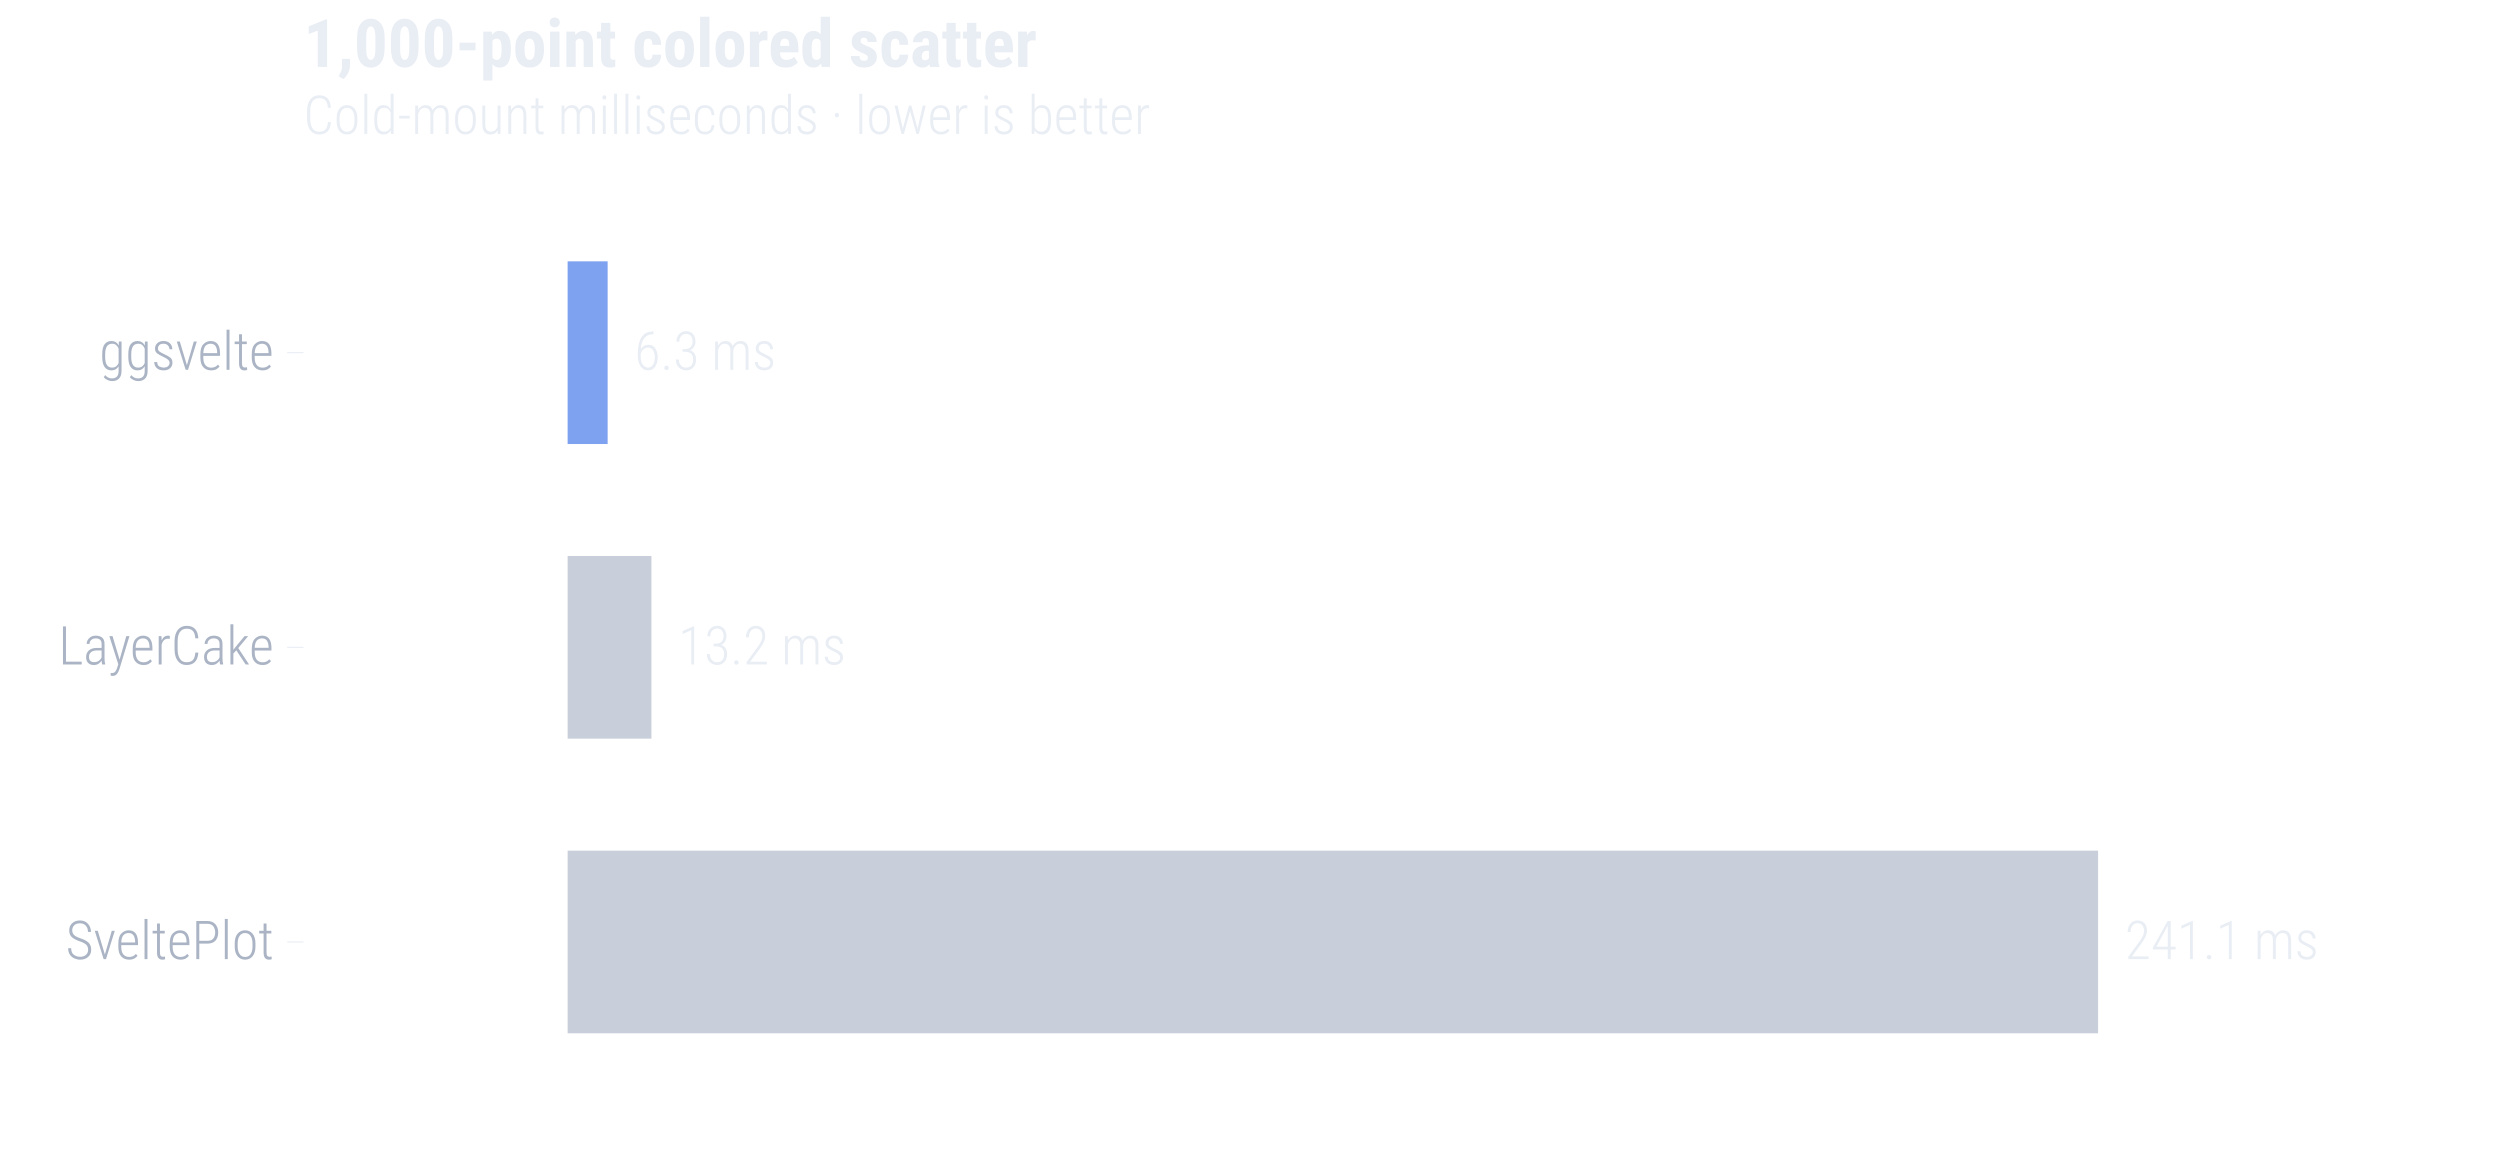
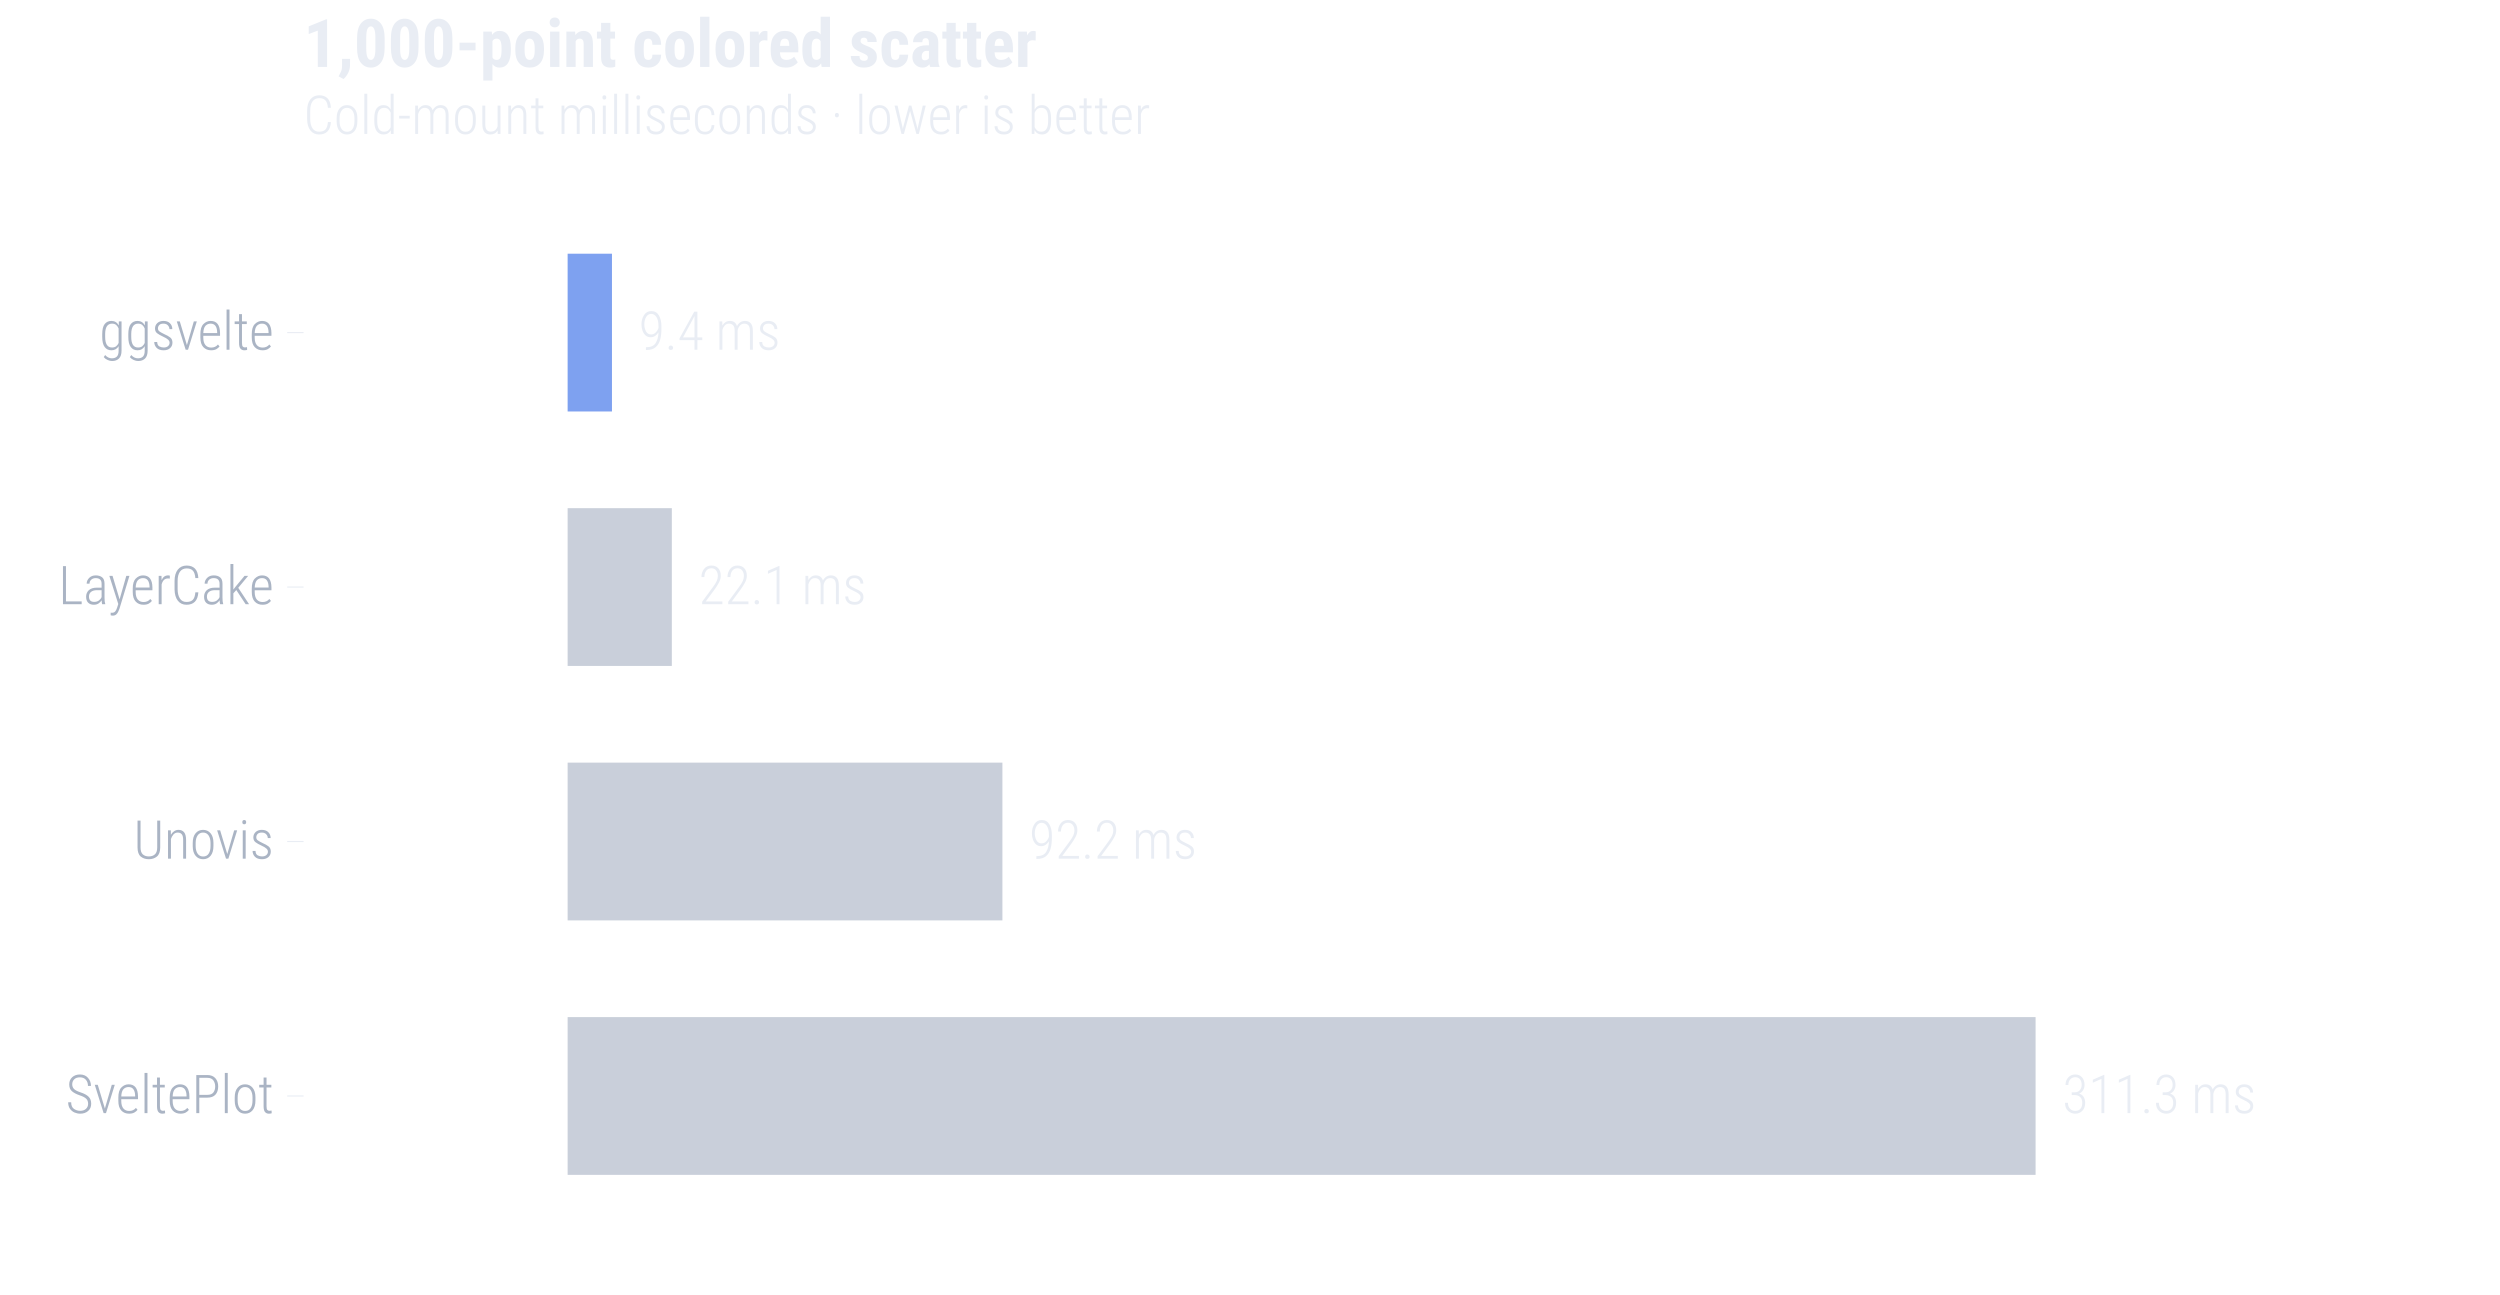
- <svg xmlns="http://www.w3.org/2000/svg" width="560" height="260" viewBox="0 0 560 260" role="img" aria-label="Bar chart of cold-mount time for a 1,000-point colored scatter: ggsvelte 6.3 ms, LayerCake 13.2 ms, SveltePlot 241.1 ms. Lower is better." class="gg-plot" font-family="&quot;Roboto Condensed&quot;, &quot;Arial Narrow&quot;, Arial, sans-serif" font-size="11" font-weight="300" text-rendering="optimizeLegibility" shape-rendering="geometricPrecision">
-   <rect class="gg-paper" width="560" height="260" fill="var(--gg-paper, transparent)" />
+ <svg xmlns="http://www.w3.org/2000/svg" width="560" height="290" viewBox="0 0 560 290" role="img" aria-label="Bar chart of cold-mount time for a 1,000-point colored scatter: ggsvelte 9.4 ms, LayerCake 22.1 ms, Unovis 92.2 ms, SveltePlot 311.3 ms. Lower is better." class="gg-plot" font-family="&quot;Roboto Condensed&quot;, &quot;Arial Narrow&quot;, Arial, sans-serif" font-size="11" font-weight="300" text-rendering="optimizeLegibility" shape-rendering="geometricPrecision">
+   <rect class="gg-paper" width="560" height="290" fill="var(--gg-paper, transparent)" />
  <text class="gg-title" x="68" y="15" font-size="15" font-weight="700" fill="var(--gg-ink, #e9edf4)">1,000-point colored scatter</text>
  <text class="gg-subtitle" x="68" y="30" font-size="12" font-weight="300" fill="var(--gg-ink, #e9edf4)">Cold-mount milliseconds · lower is better</text>
  <defs>
    <clipPath id="gg-clip-0">
-       <rect width="488" height="198" />
+       <rect width="488" height="228" />
    </clipPath>
  </defs>
  <g class="gg-panel" data-panel="0" transform="translate(68,46)">
-     <rect class="gg-panel-background" width="488" height="198" fill="var(--gg-panel, transparent)" />
+     <rect class="gg-panel-background" width="488" height="228" fill="var(--gg-panel, transparent)" />
    <g class="gg-grid" stroke="var(--gg-grid, transparent)" stroke-width="0.25" vector-effect="non-scaling-stroke">
-       <line x1="59.15" y1="0" x2="59.15" y2="198" />
-       <line x1="130.25" y1="0" x2="130.25" y2="198" />
-       <line x1="201.34" y1="0" x2="201.34" y2="198" />
-       <line x1="272.44" y1="0" x2="272.44" y2="198" />
-       <line x1="343.53" y1="0" x2="343.53" y2="198" />
-       <line x1="414.63" y1="0" x2="414.63" y2="198" />
-       <line x1="485.72" y1="0" x2="485.72" y2="198" />
-       <line x1="0" y1="165" x2="488" y2="165" />
-       <line x1="0" y1="99" x2="488" y2="99" />
-       <line x1="0" y1="33" x2="488" y2="33" />
+       <line x1="59.15" y1="0" x2="59.15" y2="228" />
+       <line x1="164.78" y1="0" x2="164.78" y2="228" />
+       <line x1="270.41" y1="0" x2="270.41" y2="228" />
+       <line x1="376.03" y1="0" x2="376.03" y2="228" />
+       <line x1="481.66" y1="0" x2="481.66" y2="228" />
+       <line x1="0" y1="199.5" x2="488" y2="199.5" />
+       <line x1="0" y1="142.5" x2="488" y2="142.5" />
+       <line x1="0" y1="85.5" x2="488" y2="85.5" />
+       <line x1="0" y1="28.5" x2="488" y2="28.5" />
    </g>
    <g class="gg-marks" clip-path="url(#gg-clip-0)">
      <g class="gg-batch gg-rects" data-layer="0">
-         <rect x="59.15" y="12.54" width="8.96" height="40.92" fill="#7ea1f0" />
-         <rect x="59.15" y="78.54" width="18.77" height="40.92" fill="#c9cfda" />
-         <rect x="59.15" y="144.54" width="342.82" height="40.92" fill="#c9cfda" />
+         <rect x="59.15" y="10.83" width="9.93" height="35.34" fill="#7ea1f0" />
+         <rect x="59.15" y="67.83" width="23.34" height="35.34" fill="#c9cfda" />
+         <rect x="59.15" y="124.83" width="97.39" height="35.34" fill="#c9cfda" />
+         <rect x="59.15" y="181.83" width="328.82" height="35.34" fill="#c9cfda" />
      </g>
      <g class="gg-batch gg-glyphs" data-layer="1" font-size="12" text-anchor="start">
-         <text x="74.11" y="33" dy="0.32em" fill="var(--gg-ink, #e9edf4)">6.3 ms</text>
-         <text x="83.92" y="99" dy="0.32em" fill="var(--gg-ink, #e9edf4)">13.2 ms</text>
-         <text x="407.97" y="165" dy="0.32em" fill="var(--gg-ink, #e9edf4)">241.1 ms</text>
+         <text x="75.08" y="28.5" dy="0.32em" fill="var(--gg-ink, #e9edf4)">9.4 ms</text>
+         <text x="88.5" y="85.5" dy="0.32em" fill="var(--gg-ink, #e9edf4)">22.1 ms</text>
+         <text x="162.54" y="142.5" dy="0.32em" fill="var(--gg-ink, #e9edf4)">92.2 ms</text>
+         <text x="393.97" y="199.5" dy="0.32em" fill="var(--gg-ink, #e9edf4)">311.3 ms</text>
      </g>
    </g>
-     <rect class="gg-panel-border" width="488" height="198" fill="none" stroke="var(--gg-panelBorder, transparent)" stroke-width="0.5" vector-effect="non-scaling-stroke" />
+     <rect class="gg-panel-border" width="488" height="228" fill="none" stroke="var(--gg-panelBorder, transparent)" stroke-width="0.5" vector-effect="non-scaling-stroke" />
  </g>
  <g class="gg-axis gg-axis-y" transform="translate(68,46)">
-     <g class="gg-tick" transform="translate(0,165)">
+     <g class="gg-tick" transform="translate(0,199.5)">
      <line x2="-3.67" stroke="var(--gg-tickColor, #e9edf4)" stroke-width="0.25" vector-effect="non-scaling-stroke" />
      <text x="-6.67" dy="0.32em" text-anchor="end" fill="var(--gg-axisText, #aab4c4)" font-size="12" font-weight="300">SveltePlot</text>
    </g>
-     <g class="gg-tick" transform="translate(0,99)">
+     <g class="gg-tick" transform="translate(0,142.5)">
+       <line x2="-3.67" stroke="var(--gg-tickColor, #e9edf4)" stroke-width="0.25" vector-effect="non-scaling-stroke" />
+       <text x="-6.67" dy="0.32em" text-anchor="end" fill="var(--gg-axisText, #aab4c4)" font-size="12" font-weight="300">Unovis</text>
+     </g>
+     <g class="gg-tick" transform="translate(0,85.5)">
      <line x2="-3.67" stroke="var(--gg-tickColor, #e9edf4)" stroke-width="0.25" vector-effect="non-scaling-stroke" />
      <text x="-6.67" dy="0.32em" text-anchor="end" fill="var(--gg-axisText, #aab4c4)" font-size="12" font-weight="300">LayerCake</text>
    </g>
-     <g class="gg-tick" transform="translate(0,33)">
+     <g class="gg-tick" transform="translate(0,28.5)">
      <line x2="-3.67" stroke="var(--gg-tickColor, #e9edf4)" stroke-width="0.25" vector-effect="non-scaling-stroke" />
      <text x="-6.67" dy="0.32em" text-anchor="end" fill="var(--gg-axisText, #aab4c4)" font-size="12" font-weight="300">ggsvelte</text>
    </g>
  </g>
</svg>
